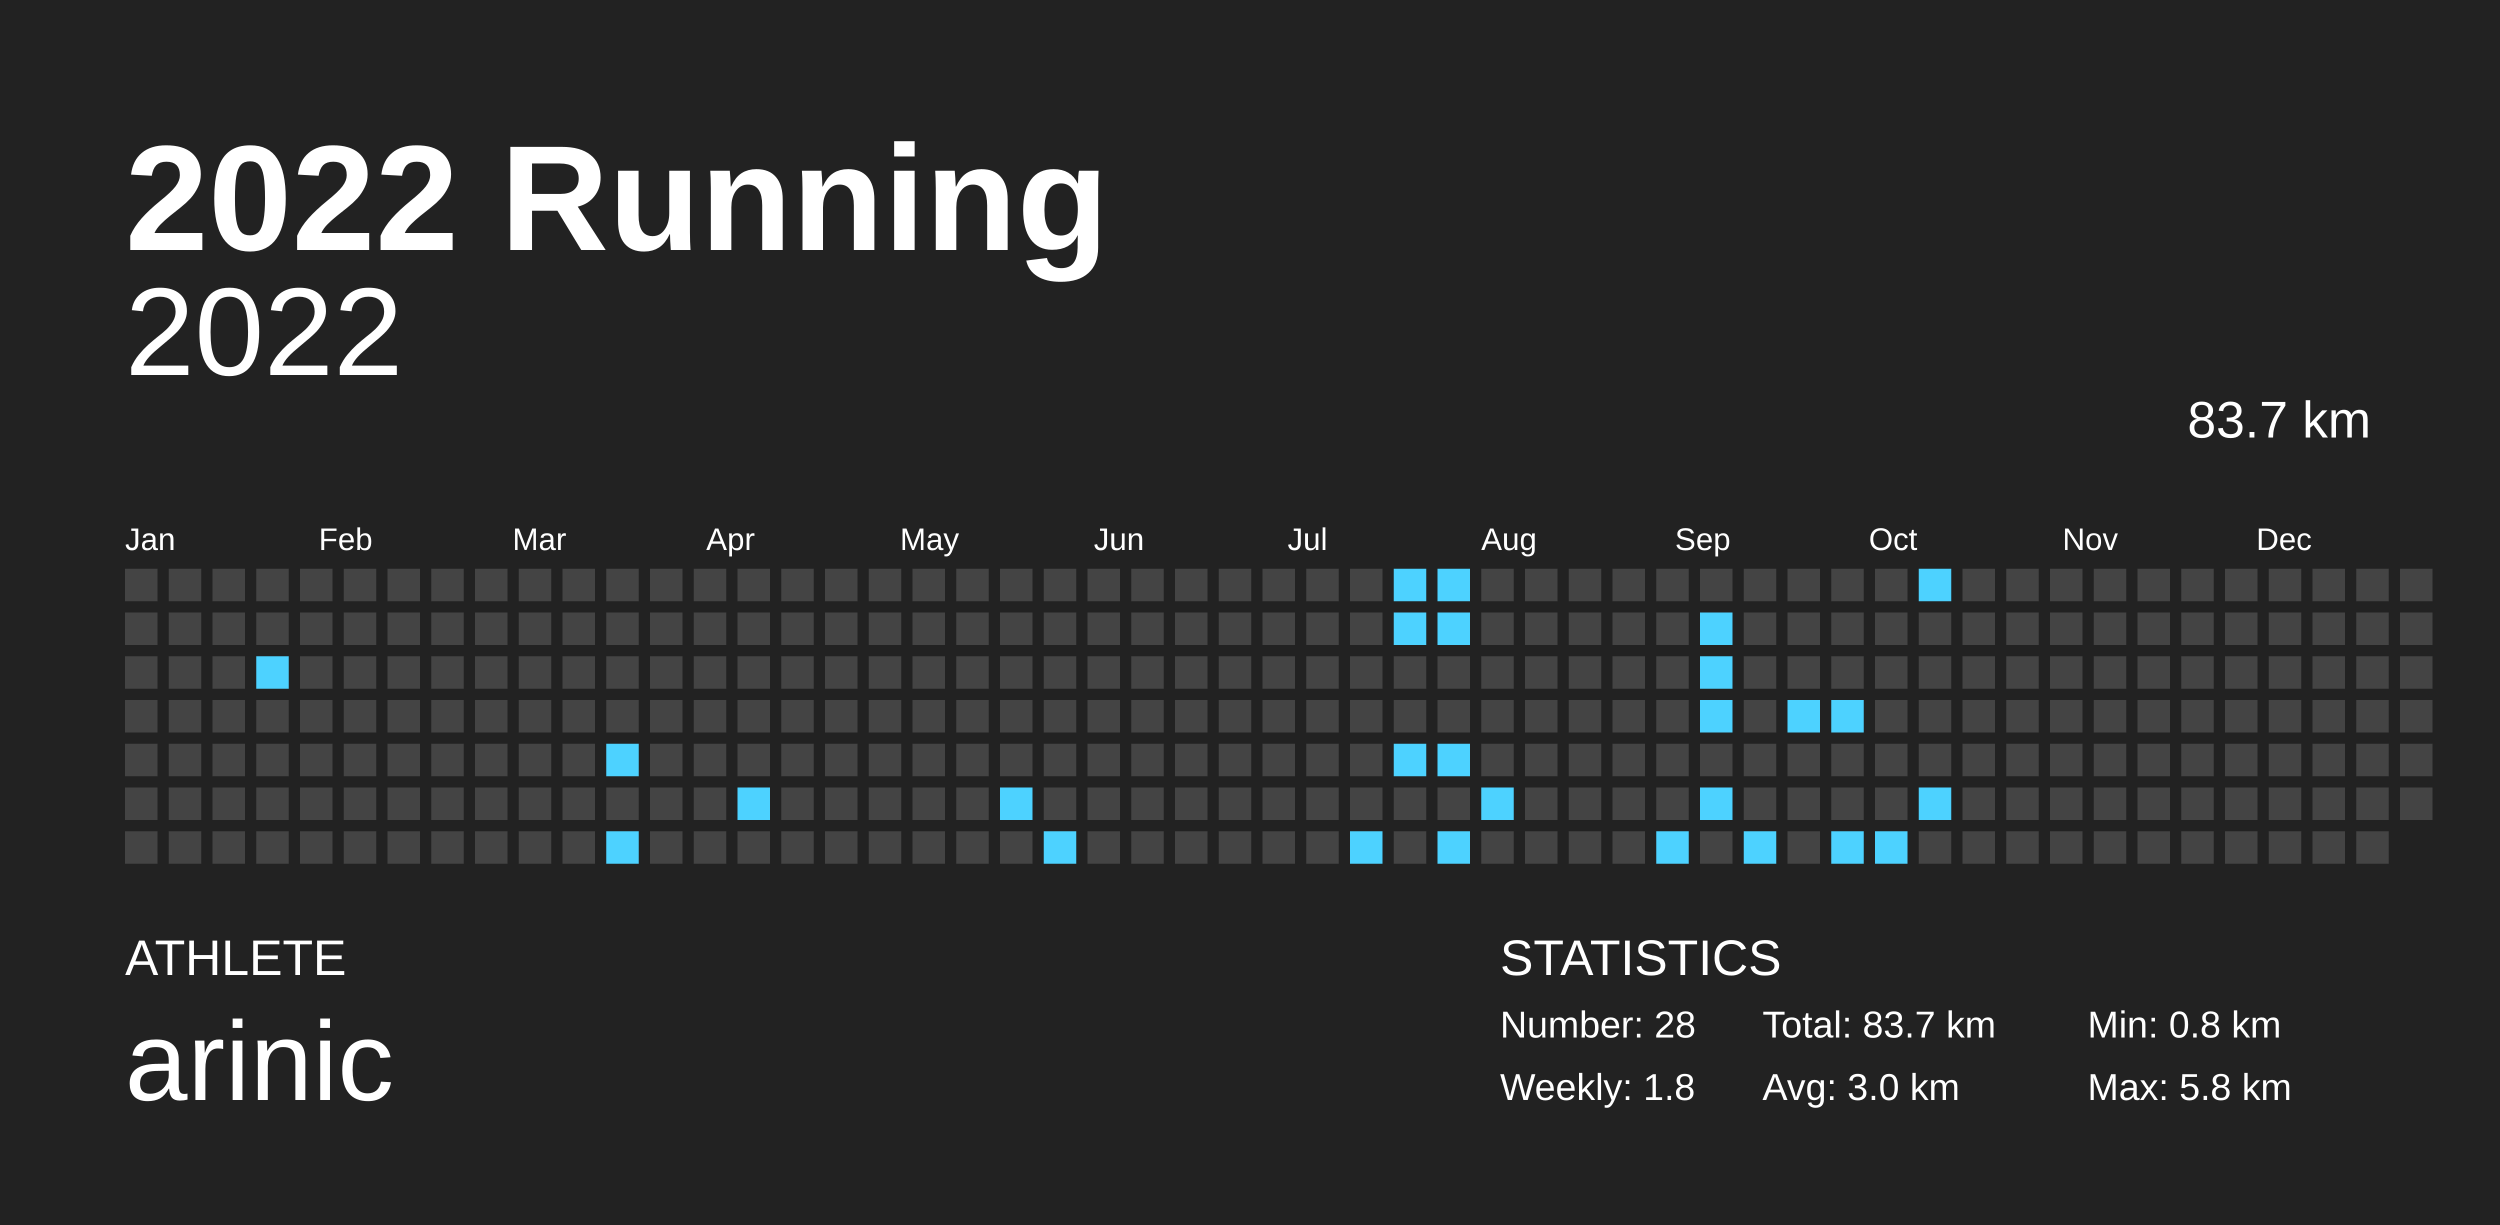
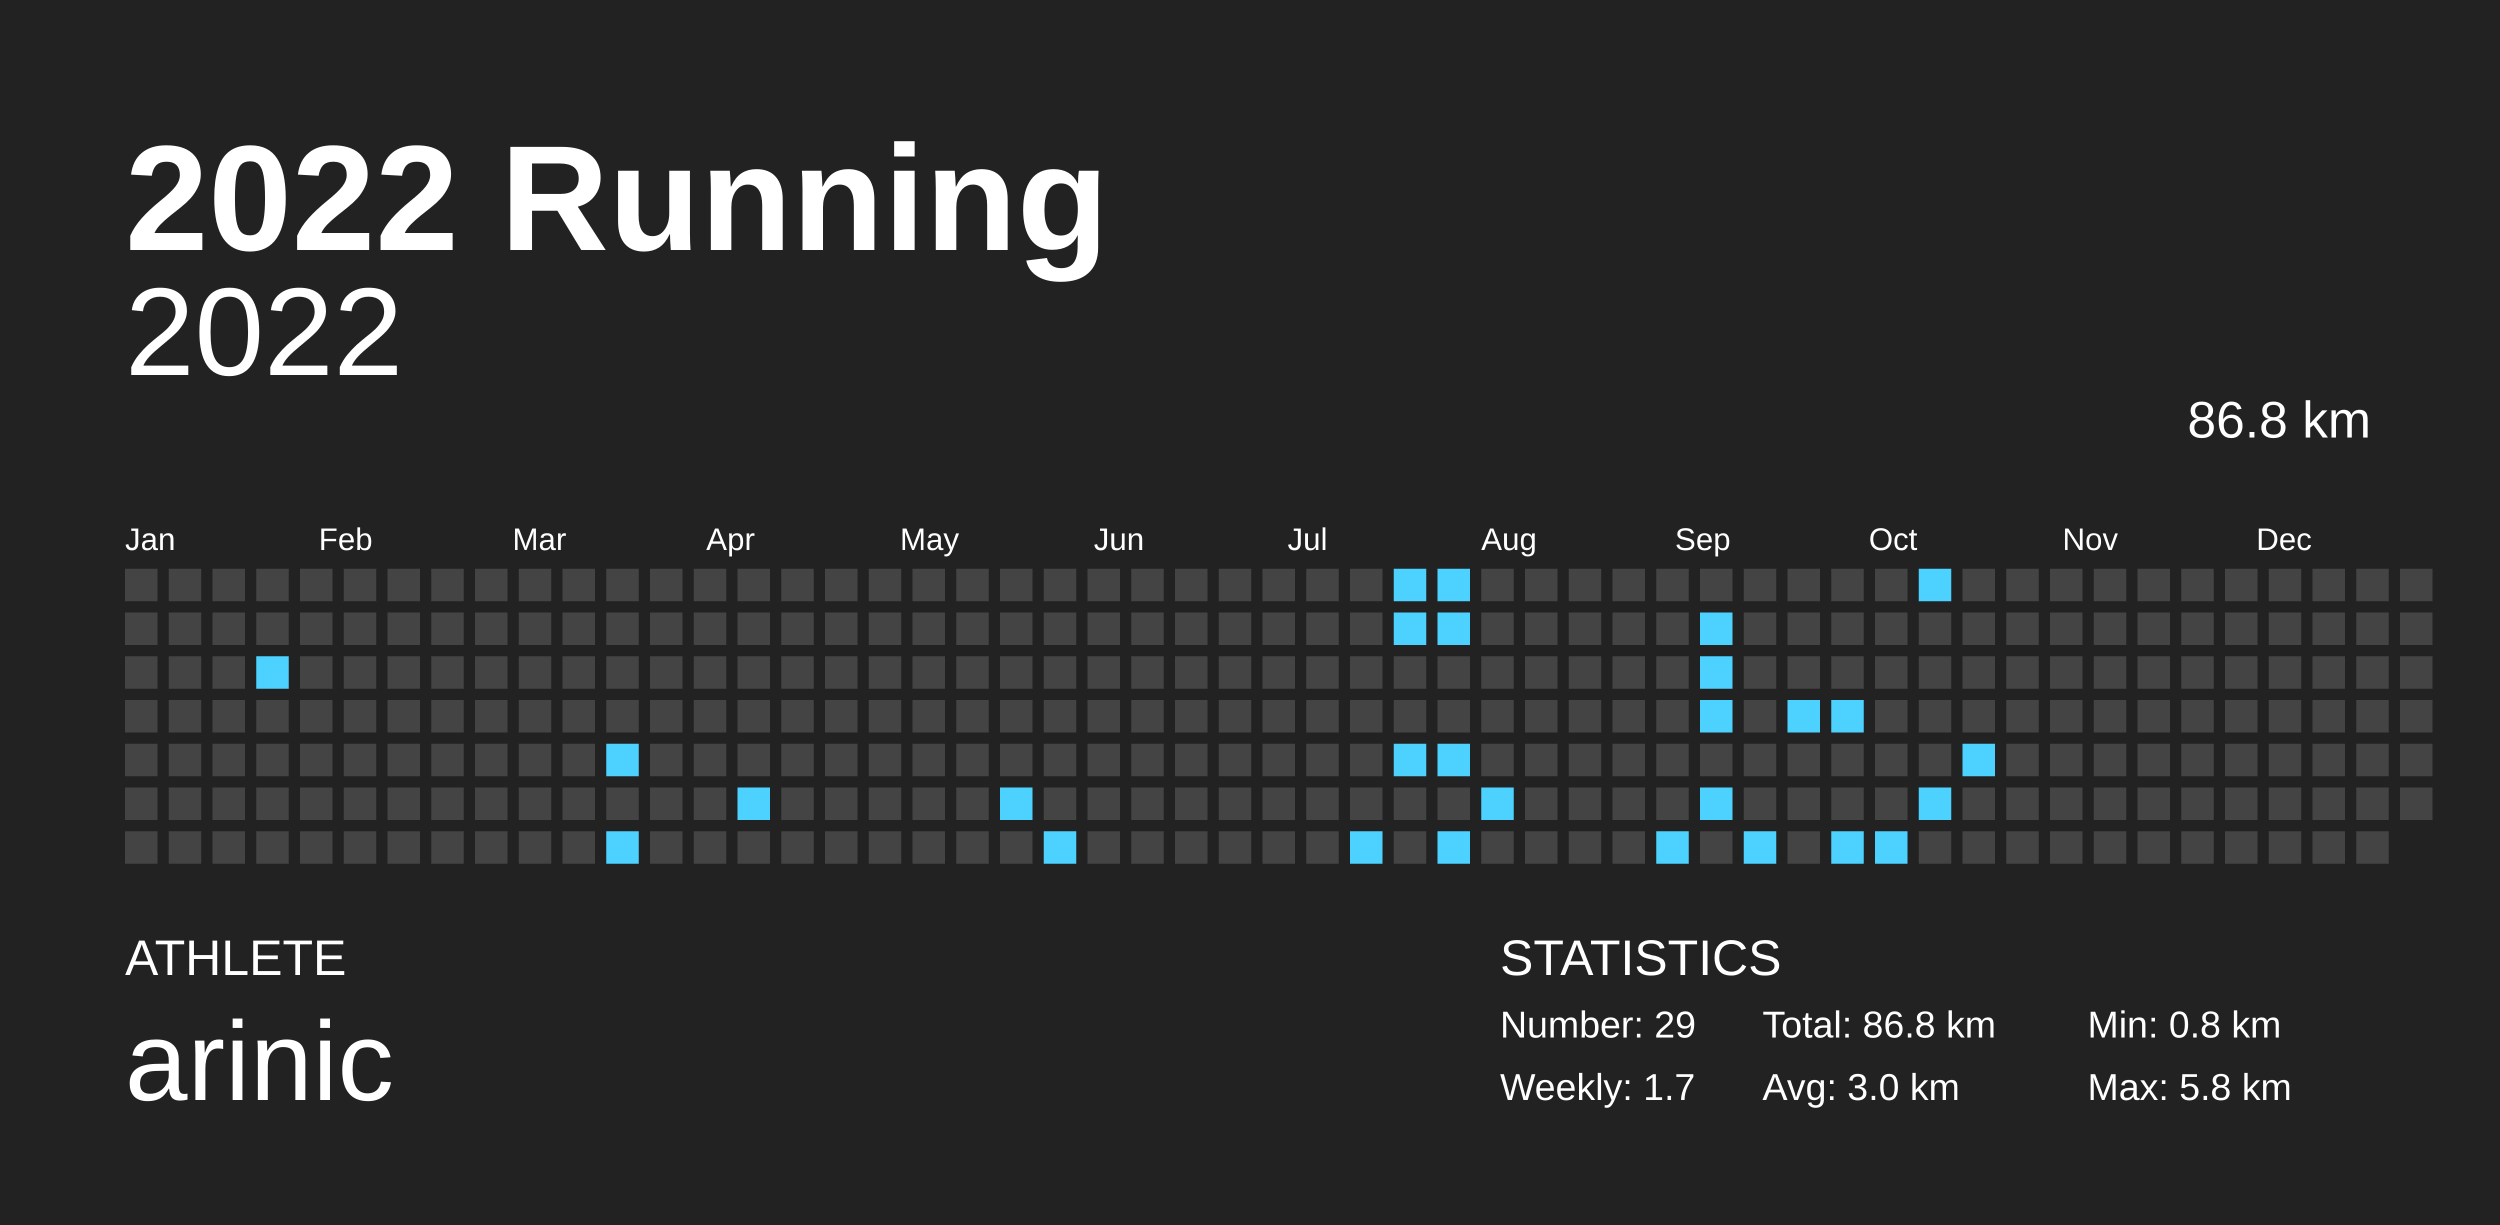
<svg xmlns="http://www.w3.org/2000/svg" baseProfile="full" height="98mm" version="1.1" viewBox="0,0,200,98" width="200mm">
  <defs />
  <rect fill="#222222" height="98" width="200" x="0" y="0" />
  <text fill="#FFFFFF" style="font-size:12px; font-family:Arial; font-weight:bold;" x="10" y="20">2022 Running</text>
  <text fill="#FFFFFF" style="font-size:4px; font-family:Arial" x="10" y="78">ATHLETE</text>
  <text fill="#FFFFFF" style="font-size:9px; font-family:Arial" x="10" y="88">arinic</text>
  <text fill="#FFFFFF" style="font-size:4px; font-family:Arial" x="120" y="78">STATISTICS</text>
-   <text fill="#FFFFFF" style="font-size:3px; font-family:Arial" x="120" y="83">Number: 28</text>
-   <text fill="#FFFFFF" style="font-size:3px; font-family:Arial" x="120" y="88">Weekly: 1.8</text>
-   <text fill="#FFFFFF" style="font-size:3px; font-family:Arial" x="141" y="83">Total: 83.7 km</text>
+   <text fill="#FFFFFF" style="font-size:3px; font-family:Arial" x="120" y="83">Number: 29</text>
+   <text fill="#FFFFFF" style="font-size:3px; font-family:Arial" x="120" y="88">Weekly: 1.7</text>
+   <text fill="#FFFFFF" style="font-size:3px; font-family:Arial" x="141" y="83">Total: 86.8 km</text>
  <text fill="#FFFFFF" style="font-size:3px; font-family:Arial" x="141" y="88">Avg: 3.0 km</text>
  <text fill="#FFFFFF" style="font-size:3px; font-family:Arial" x="167" y="83">Min: 0.8 km</text>
  <text fill="#FFFFFF" style="font-size:3px; font-family:Arial" x="167" y="88">Max: 5.8 km</text>
  <text alignment-baseline="hanging" fill="#FFFFFF" style="font-size:10.0px; font-family:Arial;" x="10" y="30">2022</text>
-   <text alignment-baseline="hanging" fill="#FFFFFF" style="font-size:4.125px; font-family:Arial;" x="175" y="35">83.7 km</text>
+   <text alignment-baseline="hanging" fill="#FFFFFF" style="font-size:4.125px; font-family:Arial;" x="175" y="35">86.8 km</text>
  <text fill="#FFFFFF" style="font-size:2.5px; font-family:Arial" x="10.0" y="44">Jan</text>
  <text fill="#FFFFFF" style="font-size:2.5px; font-family:Arial" x="25.5" y="44">Feb</text>
  <text fill="#FFFFFF" style="font-size:2.5px; font-family:Arial" x="41.0" y="44">Mar</text>
  <text fill="#FFFFFF" style="font-size:2.5px; font-family:Arial" x="56.5" y="44">Apr</text>
  <text fill="#FFFFFF" style="font-size:2.5px; font-family:Arial" x="72.0" y="44">May</text>
  <text fill="#FFFFFF" style="font-size:2.5px; font-family:Arial" x="87.5" y="44">Jun</text>
  <text fill="#FFFFFF" style="font-size:2.5px; font-family:Arial" x="103.0" y="44">Jul</text>
  <text fill="#FFFFFF" style="font-size:2.5px; font-family:Arial" x="118.5" y="44">Aug</text>
  <text fill="#FFFFFF" style="font-size:2.5px; font-family:Arial" x="134.0" y="44">Sep</text>
  <text fill="#FFFFFF" style="font-size:2.5px; font-family:Arial" x="149.5" y="44">Oct</text>
  <text fill="#FFFFFF" style="font-size:2.5px; font-family:Arial" x="165.0" y="44">Nov</text>
  <text fill="#FFFFFF" style="font-size:2.5px; font-family:Arial" x="180.5" y="44">Dec</text>
  <rect fill="#444444" height="2.6" width="2.6" x="10.0" y="45.5" />
  <rect fill="#444444" height="2.6" width="2.6" x="10.0" y="49.0" />
  <rect fill="#444444" height="2.6" width="2.6" x="10.0" y="52.5" />
  <rect fill="#444444" height="2.6" width="2.6" x="10.0" y="56.0" />
  <rect fill="#444444" height="2.6" width="2.6" x="10.0" y="59.5" />
  <rect fill="#444444" height="2.6" width="2.6" x="10.0" y="63.0" />
  <rect fill="#444444" height="2.6" width="2.6" x="10.0" y="66.5" />
  <rect fill="#444444" height="2.6" width="2.6" x="13.5" y="45.5" />
  <rect fill="#444444" height="2.6" width="2.6" x="13.5" y="49.0" />
  <rect fill="#444444" height="2.6" width="2.6" x="13.5" y="52.5" />
  <rect fill="#444444" height="2.6" width="2.6" x="13.5" y="56.0" />
  <rect fill="#444444" height="2.6" width="2.6" x="13.5" y="59.5" />
  <rect fill="#444444" height="2.6" width="2.6" x="13.5" y="63.0" />
  <rect fill="#444444" height="2.6" width="2.6" x="13.5" y="66.5" />
  <rect fill="#444444" height="2.6" width="2.6" x="17.0" y="45.5" />
  <rect fill="#444444" height="2.6" width="2.6" x="17.0" y="49.0" />
  <rect fill="#444444" height="2.6" width="2.6" x="17.0" y="52.5" />
  <rect fill="#444444" height="2.6" width="2.6" x="17.0" y="56.0" />
  <rect fill="#444444" height="2.6" width="2.6" x="17.0" y="59.5" />
  <rect fill="#444444" height="2.6" width="2.6" x="17.0" y="63.0" />
  <rect fill="#444444" height="2.6" width="2.6" x="17.0" y="66.5" />
  <rect fill="#444444" height="2.6" width="2.6" x="20.5" y="45.5" />
  <rect fill="#444444" height="2.6" width="2.6" x="20.5" y="49.0" />
  <rect fill="#4dd2ff" height="2.6" width="2.6" x="20.5" y="52.5" />
  <rect fill="#444444" height="2.6" width="2.6" x="20.5" y="56.0" />
  <rect fill="#444444" height="2.6" width="2.6" x="20.5" y="59.5" />
  <rect fill="#444444" height="2.6" width="2.6" x="20.5" y="63.0" />
  <rect fill="#444444" height="2.6" width="2.6" x="20.5" y="66.5" />
  <rect fill="#444444" height="2.6" width="2.6" x="24.0" y="45.5" />
  <rect fill="#444444" height="2.6" width="2.6" x="24.0" y="49.0" />
  <rect fill="#444444" height="2.6" width="2.6" x="24.0" y="52.5" />
  <rect fill="#444444" height="2.6" width="2.6" x="24.0" y="56.0" />
  <rect fill="#444444" height="2.6" width="2.6" x="24.0" y="59.5" />
  <rect fill="#444444" height="2.6" width="2.6" x="24.0" y="63.0" />
  <rect fill="#444444" height="2.6" width="2.6" x="24.0" y="66.5" />
  <rect fill="#444444" height="2.6" width="2.6" x="27.5" y="45.5" />
  <rect fill="#444444" height="2.6" width="2.6" x="27.5" y="49.0" />
  <rect fill="#444444" height="2.6" width="2.6" x="27.5" y="52.5" />
  <rect fill="#444444" height="2.6" width="2.6" x="27.5" y="56.0" />
  <rect fill="#444444" height="2.6" width="2.6" x="27.5" y="59.5" />
  <rect fill="#444444" height="2.6" width="2.6" x="27.5" y="63.0" />
  <rect fill="#444444" height="2.6" width="2.6" x="27.5" y="66.5" />
  <rect fill="#444444" height="2.6" width="2.6" x="31.0" y="45.5" />
  <rect fill="#444444" height="2.6" width="2.6" x="31.0" y="49.0" />
  <rect fill="#444444" height="2.6" width="2.6" x="31.0" y="52.5" />
  <rect fill="#444444" height="2.6" width="2.6" x="31.0" y="56.0" />
  <rect fill="#444444" height="2.6" width="2.6" x="31.0" y="59.5" />
  <rect fill="#444444" height="2.6" width="2.6" x="31.0" y="63.0" />
  <rect fill="#444444" height="2.6" width="2.6" x="31.0" y="66.5" />
  <rect fill="#444444" height="2.6" width="2.6" x="34.5" y="45.5" />
  <rect fill="#444444" height="2.6" width="2.6" x="34.5" y="49.0" />
  <rect fill="#444444" height="2.6" width="2.6" x="34.5" y="52.5" />
  <rect fill="#444444" height="2.6" width="2.6" x="34.5" y="56.0" />
  <rect fill="#444444" height="2.6" width="2.6" x="34.5" y="59.5" />
  <rect fill="#444444" height="2.6" width="2.6" x="34.5" y="63.0" />
  <rect fill="#444444" height="2.6" width="2.6" x="34.5" y="66.5" />
  <rect fill="#444444" height="2.6" width="2.6" x="38.0" y="45.5" />
  <rect fill="#444444" height="2.6" width="2.6" x="38.0" y="49.0" />
  <rect fill="#444444" height="2.6" width="2.6" x="38.0" y="52.5" />
  <rect fill="#444444" height="2.6" width="2.6" x="38.0" y="56.0" />
  <rect fill="#444444" height="2.6" width="2.6" x="38.0" y="59.5" />
  <rect fill="#444444" height="2.6" width="2.6" x="38.0" y="63.0" />
  <rect fill="#444444" height="2.6" width="2.6" x="38.0" y="66.5" />
  <rect fill="#444444" height="2.6" width="2.6" x="41.5" y="45.5" />
  <rect fill="#444444" height="2.6" width="2.6" x="41.5" y="49.0" />
  <rect fill="#444444" height="2.6" width="2.6" x="41.5" y="52.5" />
  <rect fill="#444444" height="2.6" width="2.6" x="41.5" y="56.0" />
  <rect fill="#444444" height="2.6" width="2.6" x="41.5" y="59.5" />
  <rect fill="#444444" height="2.6" width="2.6" x="41.5" y="63.0" />
  <rect fill="#444444" height="2.6" width="2.6" x="41.5" y="66.5" />
  <rect fill="#444444" height="2.6" width="2.6" x="45.0" y="45.5" />
  <rect fill="#444444" height="2.6" width="2.6" x="45.0" y="49.0" />
  <rect fill="#444444" height="2.6" width="2.6" x="45.0" y="52.5" />
  <rect fill="#444444" height="2.6" width="2.6" x="45.0" y="56.0" />
  <rect fill="#444444" height="2.6" width="2.6" x="45.0" y="59.5" />
  <rect fill="#444444" height="2.6" width="2.6" x="45.0" y="63.0" />
  <rect fill="#444444" height="2.6" width="2.6" x="45.0" y="66.5" />
  <rect fill="#444444" height="2.6" width="2.6" x="48.5" y="45.5" />
  <rect fill="#444444" height="2.6" width="2.6" x="48.5" y="49.0" />
  <rect fill="#444444" height="2.6" width="2.6" x="48.5" y="52.5" />
  <rect fill="#444444" height="2.6" width="2.6" x="48.5" y="56.0" />
  <rect fill="#4dd2ff" height="2.6" width="2.6" x="48.5" y="59.5" />
  <rect fill="#444444" height="2.6" width="2.6" x="48.5" y="63.0" />
  <rect fill="#4dd2ff" height="2.6" width="2.6" x="48.5" y="66.5" />
  <rect fill="#444444" height="2.6" width="2.6" x="52.0" y="45.5" />
  <rect fill="#444444" height="2.6" width="2.6" x="52.0" y="49.0" />
  <rect fill="#444444" height="2.6" width="2.6" x="52.0" y="52.5" />
  <rect fill="#444444" height="2.6" width="2.6" x="52.0" y="56.0" />
  <rect fill="#444444" height="2.6" width="2.6" x="52.0" y="59.5" />
  <rect fill="#444444" height="2.6" width="2.6" x="52.0" y="63.0" />
  <rect fill="#444444" height="2.6" width="2.6" x="52.0" y="66.5" />
  <rect fill="#444444" height="2.6" width="2.6" x="55.5" y="45.5" />
  <rect fill="#444444" height="2.6" width="2.6" x="55.5" y="49.0" />
  <rect fill="#444444" height="2.6" width="2.6" x="55.5" y="52.5" />
  <rect fill="#444444" height="2.6" width="2.6" x="55.5" y="56.0" />
  <rect fill="#444444" height="2.6" width="2.6" x="55.5" y="59.5" />
  <rect fill="#444444" height="2.6" width="2.6" x="55.5" y="63.0" />
  <rect fill="#444444" height="2.6" width="2.6" x="55.5" y="66.5" />
  <rect fill="#444444" height="2.6" width="2.6" x="59.0" y="45.5" />
  <rect fill="#444444" height="2.6" width="2.6" x="59.0" y="49.0" />
  <rect fill="#444444" height="2.6" width="2.6" x="59.0" y="52.5" />
  <rect fill="#444444" height="2.6" width="2.6" x="59.0" y="56.0" />
  <rect fill="#444444" height="2.6" width="2.6" x="59.0" y="59.5" />
  <rect fill="#4dd2ff" height="2.6" width="2.6" x="59.0" y="63.0" />
  <rect fill="#444444" height="2.6" width="2.6" x="59.0" y="66.5" />
  <rect fill="#444444" height="2.6" width="2.6" x="62.5" y="45.5" />
  <rect fill="#444444" height="2.6" width="2.6" x="62.5" y="49.0" />
  <rect fill="#444444" height="2.6" width="2.6" x="62.5" y="52.5" />
  <rect fill="#444444" height="2.6" width="2.6" x="62.5" y="56.0" />
  <rect fill="#444444" height="2.6" width="2.6" x="62.5" y="59.5" />
  <rect fill="#444444" height="2.6" width="2.6" x="62.5" y="63.0" />
  <rect fill="#444444" height="2.6" width="2.6" x="62.5" y="66.5" />
  <rect fill="#444444" height="2.6" width="2.6" x="66.0" y="45.5" />
  <rect fill="#444444" height="2.6" width="2.6" x="66.0" y="49.0" />
  <rect fill="#444444" height="2.6" width="2.6" x="66.0" y="52.5" />
  <rect fill="#444444" height="2.6" width="2.6" x="66.0" y="56.0" />
  <rect fill="#444444" height="2.6" width="2.6" x="66.0" y="59.5" />
  <rect fill="#444444" height="2.6" width="2.6" x="66.0" y="63.0" />
  <rect fill="#444444" height="2.6" width="2.6" x="66.0" y="66.5" />
  <rect fill="#444444" height="2.6" width="2.6" x="69.5" y="45.5" />
  <rect fill="#444444" height="2.6" width="2.6" x="69.5" y="49.0" />
  <rect fill="#444444" height="2.6" width="2.6" x="69.5" y="52.5" />
  <rect fill="#444444" height="2.6" width="2.6" x="69.5" y="56.0" />
  <rect fill="#444444" height="2.6" width="2.6" x="69.5" y="59.5" />
  <rect fill="#444444" height="2.6" width="2.6" x="69.5" y="63.0" />
  <rect fill="#444444" height="2.6" width="2.6" x="69.5" y="66.5" />
  <rect fill="#444444" height="2.6" width="2.6" x="73.0" y="45.5" />
  <rect fill="#444444" height="2.6" width="2.6" x="73.0" y="49.0" />
  <rect fill="#444444" height="2.6" width="2.6" x="73.0" y="52.5" />
  <rect fill="#444444" height="2.6" width="2.6" x="73.0" y="56.0" />
  <rect fill="#444444" height="2.6" width="2.6" x="73.0" y="59.5" />
  <rect fill="#444444" height="2.6" width="2.6" x="73.0" y="63.0" />
  <rect fill="#444444" height="2.6" width="2.6" x="73.0" y="66.5" />
  <rect fill="#444444" height="2.6" width="2.6" x="76.5" y="45.5" />
  <rect fill="#444444" height="2.6" width="2.6" x="76.5" y="49.0" />
  <rect fill="#444444" height="2.6" width="2.6" x="76.5" y="52.5" />
  <rect fill="#444444" height="2.6" width="2.6" x="76.5" y="56.0" />
  <rect fill="#444444" height="2.6" width="2.6" x="76.5" y="59.5" />
  <rect fill="#444444" height="2.6" width="2.6" x="76.5" y="63.0" />
  <rect fill="#444444" height="2.6" width="2.6" x="76.5" y="66.5" />
  <rect fill="#444444" height="2.6" width="2.6" x="80.0" y="45.5" />
  <rect fill="#444444" height="2.6" width="2.6" x="80.0" y="49.0" />
  <rect fill="#444444" height="2.6" width="2.6" x="80.0" y="52.5" />
  <rect fill="#444444" height="2.6" width="2.6" x="80.0" y="56.0" />
  <rect fill="#444444" height="2.6" width="2.6" x="80.0" y="59.5" />
  <rect fill="#4dd2ff" height="2.6" width="2.6" x="80.0" y="63.0" />
  <rect fill="#444444" height="2.6" width="2.6" x="80.0" y="66.5" />
  <rect fill="#444444" height="2.6" width="2.6" x="83.5" y="45.5" />
  <rect fill="#444444" height="2.6" width="2.6" x="83.5" y="49.0" />
  <rect fill="#444444" height="2.6" width="2.6" x="83.5" y="52.5" />
  <rect fill="#444444" height="2.6" width="2.6" x="83.5" y="56.0" />
  <rect fill="#444444" height="2.6" width="2.6" x="83.5" y="59.5" />
  <rect fill="#444444" height="2.6" width="2.6" x="83.5" y="63.0" />
  <rect fill="#4dd2ff" height="2.6" width="2.6" x="83.5" y="66.5" />
  <rect fill="#444444" height="2.6" width="2.6" x="87.0" y="45.5" />
  <rect fill="#444444" height="2.6" width="2.6" x="87.0" y="49.0" />
  <rect fill="#444444" height="2.6" width="2.6" x="87.0" y="52.5" />
  <rect fill="#444444" height="2.6" width="2.6" x="87.0" y="56.0" />
  <rect fill="#444444" height="2.6" width="2.6" x="87.0" y="59.5" />
  <rect fill="#444444" height="2.6" width="2.6" x="87.0" y="63.0" />
  <rect fill="#444444" height="2.6" width="2.6" x="87.0" y="66.5" />
  <rect fill="#444444" height="2.6" width="2.6" x="90.5" y="45.5" />
  <rect fill="#444444" height="2.6" width="2.6" x="90.5" y="49.0" />
  <rect fill="#444444" height="2.6" width="2.6" x="90.5" y="52.5" />
  <rect fill="#444444" height="2.6" width="2.6" x="90.5" y="56.0" />
  <rect fill="#444444" height="2.6" width="2.6" x="90.5" y="59.5" />
  <rect fill="#444444" height="2.6" width="2.6" x="90.5" y="63.0" />
  <rect fill="#444444" height="2.6" width="2.6" x="90.5" y="66.5" />
  <rect fill="#444444" height="2.6" width="2.6" x="94.0" y="45.5" />
  <rect fill="#444444" height="2.6" width="2.6" x="94.0" y="49.0" />
  <rect fill="#444444" height="2.6" width="2.6" x="94.0" y="52.5" />
  <rect fill="#444444" height="2.6" width="2.6" x="94.0" y="56.0" />
  <rect fill="#444444" height="2.6" width="2.6" x="94.0" y="59.5" />
  <rect fill="#444444" height="2.6" width="2.6" x="94.0" y="63.0" />
  <rect fill="#444444" height="2.6" width="2.6" x="94.0" y="66.5" />
  <rect fill="#444444" height="2.6" width="2.6" x="97.5" y="45.5" />
  <rect fill="#444444" height="2.6" width="2.6" x="97.5" y="49.0" />
  <rect fill="#444444" height="2.6" width="2.6" x="97.5" y="52.5" />
  <rect fill="#444444" height="2.6" width="2.6" x="97.5" y="56.0" />
  <rect fill="#444444" height="2.6" width="2.6" x="97.5" y="59.5" />
  <rect fill="#444444" height="2.6" width="2.6" x="97.5" y="63.0" />
  <rect fill="#444444" height="2.6" width="2.6" x="97.5" y="66.5" />
  <rect fill="#444444" height="2.6" width="2.6" x="101.0" y="45.5" />
  <rect fill="#444444" height="2.6" width="2.6" x="101.0" y="49.0" />
  <rect fill="#444444" height="2.6" width="2.6" x="101.0" y="52.5" />
  <rect fill="#444444" height="2.6" width="2.6" x="101.0" y="56.0" />
  <rect fill="#444444" height="2.6" width="2.6" x="101.0" y="59.5" />
  <rect fill="#444444" height="2.6" width="2.6" x="101.0" y="63.0" />
  <rect fill="#444444" height="2.6" width="2.6" x="101.0" y="66.5" />
  <rect fill="#444444" height="2.6" width="2.6" x="104.5" y="45.5" />
  <rect fill="#444444" height="2.6" width="2.6" x="104.5" y="49.0" />
  <rect fill="#444444" height="2.6" width="2.6" x="104.5" y="52.5" />
  <rect fill="#444444" height="2.6" width="2.6" x="104.5" y="56.0" />
  <rect fill="#444444" height="2.6" width="2.6" x="104.5" y="59.5" />
  <rect fill="#444444" height="2.6" width="2.6" x="104.5" y="63.0" />
  <rect fill="#444444" height="2.6" width="2.6" x="104.5" y="66.5" />
  <rect fill="#444444" height="2.6" width="2.6" x="108.0" y="45.5" />
  <rect fill="#444444" height="2.6" width="2.6" x="108.0" y="49.0" />
  <rect fill="#444444" height="2.6" width="2.6" x="108.0" y="52.5" />
  <rect fill="#444444" height="2.6" width="2.6" x="108.0" y="56.0" />
  <rect fill="#444444" height="2.6" width="2.6" x="108.0" y="59.5" />
  <rect fill="#444444" height="2.6" width="2.6" x="108.0" y="63.0" />
  <rect fill="#4dd2ff" height="2.6" width="2.6" x="108.0" y="66.5" />
  <rect fill="#4dd2ff" height="2.6" width="2.6" x="111.5" y="45.5" />
  <rect fill="#4dd2ff" height="2.6" width="2.6" x="111.5" y="49.0" />
  <rect fill="#444444" height="2.6" width="2.6" x="111.5" y="52.5" />
  <rect fill="#444444" height="2.6" width="2.6" x="111.5" y="56.0" />
  <rect fill="#4dd2ff" height="2.6" width="2.6" x="111.5" y="59.5" />
  <rect fill="#444444" height="2.6" width="2.6" x="111.5" y="63.0" />
  <rect fill="#444444" height="2.6" width="2.6" x="111.5" y="66.5" />
  <rect fill="#4dd2ff" height="2.6" width="2.6" x="115.0" y="45.5" />
  <rect fill="#4dd2ff" height="2.6" width="2.6" x="115.0" y="49.0" />
  <rect fill="#444444" height="2.6" width="2.6" x="115.0" y="52.5" />
  <rect fill="#444444" height="2.6" width="2.6" x="115.0" y="56.0" />
  <rect fill="#4dd2ff" height="2.6" width="2.6" x="115.0" y="59.5" />
  <rect fill="#444444" height="2.6" width="2.6" x="115.0" y="63.0" />
  <rect fill="#4dd2ff" height="2.6" width="2.6" x="115.0" y="66.5" />
  <rect fill="#444444" height="2.6" width="2.6" x="118.5" y="45.5" />
  <rect fill="#444444" height="2.6" width="2.6" x="118.5" y="49.0" />
  <rect fill="#444444" height="2.6" width="2.6" x="118.5" y="52.5" />
  <rect fill="#444444" height="2.6" width="2.6" x="118.5" y="56.0" />
  <rect fill="#444444" height="2.6" width="2.6" x="118.5" y="59.5" />
  <rect fill="#4dd2ff" height="2.6" width="2.6" x="118.5" y="63.0" />
  <rect fill="#444444" height="2.6" width="2.6" x="118.5" y="66.5" />
  <rect fill="#444444" height="2.6" width="2.6" x="122.0" y="45.5" />
  <rect fill="#444444" height="2.6" width="2.6" x="122.0" y="49.0" />
  <rect fill="#444444" height="2.6" width="2.6" x="122.0" y="52.5" />
  <rect fill="#444444" height="2.6" width="2.6" x="122.0" y="56.0" />
  <rect fill="#444444" height="2.6" width="2.6" x="122.0" y="59.5" />
  <rect fill="#444444" height="2.6" width="2.6" x="122.0" y="63.0" />
  <rect fill="#444444" height="2.6" width="2.6" x="122.0" y="66.5" />
  <rect fill="#444444" height="2.6" width="2.6" x="125.5" y="45.5" />
  <rect fill="#444444" height="2.6" width="2.6" x="125.5" y="49.0" />
  <rect fill="#444444" height="2.6" width="2.6" x="125.5" y="52.5" />
  <rect fill="#444444" height="2.6" width="2.6" x="125.5" y="56.0" />
  <rect fill="#444444" height="2.6" width="2.6" x="125.5" y="59.5" />
  <rect fill="#444444" height="2.6" width="2.6" x="125.5" y="63.0" />
  <rect fill="#444444" height="2.6" width="2.6" x="125.5" y="66.5" />
  <rect fill="#444444" height="2.6" width="2.6" x="129.0" y="45.5" />
  <rect fill="#444444" height="2.6" width="2.6" x="129.0" y="49.0" />
  <rect fill="#444444" height="2.6" width="2.6" x="129.0" y="52.5" />
  <rect fill="#444444" height="2.6" width="2.6" x="129.0" y="56.0" />
  <rect fill="#444444" height="2.6" width="2.6" x="129.0" y="59.5" />
  <rect fill="#444444" height="2.6" width="2.6" x="129.0" y="63.0" />
  <rect fill="#444444" height="2.6" width="2.6" x="129.0" y="66.5" />
  <rect fill="#444444" height="2.6" width="2.6" x="132.5" y="45.5" />
  <rect fill="#444444" height="2.6" width="2.6" x="132.5" y="49.0" />
  <rect fill="#444444" height="2.6" width="2.6" x="132.5" y="52.5" />
  <rect fill="#444444" height="2.6" width="2.6" x="132.5" y="56.0" />
  <rect fill="#444444" height="2.6" width="2.6" x="132.5" y="59.5" />
  <rect fill="#444444" height="2.6" width="2.6" x="132.5" y="63.0" />
  <rect fill="#4dd2ff" height="2.6" width="2.6" x="132.5" y="66.5" />
  <rect fill="#444444" height="2.6" width="2.6" x="136.0" y="45.5" />
  <rect fill="#4dd2ff" height="2.6" width="2.6" x="136.0" y="49.0" />
  <rect fill="#4dd2ff" height="2.6" width="2.6" x="136.0" y="52.5" />
  <rect fill="#4dd2ff" height="2.6" width="2.6" x="136.0" y="56.0" />
  <rect fill="#444444" height="2.6" width="2.6" x="136.0" y="59.5" />
  <rect fill="#4dd2ff" height="2.6" width="2.6" x="136.0" y="63.0" />
  <rect fill="#444444" height="2.6" width="2.6" x="136.0" y="66.5" />
  <rect fill="#444444" height="2.6" width="2.6" x="139.5" y="45.5" />
  <rect fill="#444444" height="2.6" width="2.6" x="139.5" y="49.0" />
  <rect fill="#444444" height="2.6" width="2.6" x="139.5" y="52.5" />
  <rect fill="#444444" height="2.6" width="2.6" x="139.5" y="56.0" />
  <rect fill="#444444" height="2.6" width="2.6" x="139.5" y="59.5" />
  <rect fill="#444444" height="2.6" width="2.6" x="139.5" y="63.0" />
  <rect fill="#4dd2ff" height="2.6" width="2.6" x="139.5" y="66.5" />
  <rect fill="#444444" height="2.6" width="2.6" x="143.0" y="45.5" />
  <rect fill="#444444" height="2.6" width="2.6" x="143.0" y="49.0" />
  <rect fill="#444444" height="2.6" width="2.6" x="143.0" y="52.5" />
  <rect fill="#4dd2ff" height="2.6" width="2.6" x="143.0" y="56.0" />
  <rect fill="#444444" height="2.6" width="2.6" x="143.0" y="59.5" />
  <rect fill="#444444" height="2.6" width="2.6" x="143.0" y="63.0" />
  <rect fill="#444444" height="2.6" width="2.6" x="143.0" y="66.5" />
  <rect fill="#444444" height="2.6" width="2.6" x="146.5" y="45.5" />
  <rect fill="#444444" height="2.6" width="2.6" x="146.5" y="49.0" />
  <rect fill="#444444" height="2.6" width="2.6" x="146.5" y="52.5" />
  <rect fill="#4dd2ff" height="2.6" width="2.6" x="146.5" y="56.0" />
  <rect fill="#444444" height="2.6" width="2.6" x="146.5" y="59.5" />
  <rect fill="#444444" height="2.6" width="2.6" x="146.5" y="63.0" />
  <rect fill="#4dd2ff" height="2.6" width="2.6" x="146.5" y="66.5" />
  <rect fill="#444444" height="2.6" width="2.6" x="150.0" y="45.5" />
  <rect fill="#444444" height="2.6" width="2.6" x="150.0" y="49.0" />
  <rect fill="#444444" height="2.6" width="2.6" x="150.0" y="52.5" />
  <rect fill="#444444" height="2.6" width="2.6" x="150.0" y="56.0" />
  <rect fill="#444444" height="2.6" width="2.6" x="150.0" y="59.5" />
  <rect fill="#444444" height="2.6" width="2.6" x="150.0" y="63.0" />
  <rect fill="#4dd2ff" height="2.6" width="2.6" x="150.0" y="66.5" />
  <rect fill="#4dd2ff" height="2.6" width="2.6" x="153.5" y="45.5" />
  <rect fill="#444444" height="2.6" width="2.6" x="153.5" y="49.0" />
  <rect fill="#444444" height="2.6" width="2.6" x="153.5" y="52.5" />
  <rect fill="#444444" height="2.6" width="2.6" x="153.5" y="56.0" />
  <rect fill="#444444" height="2.6" width="2.6" x="153.5" y="59.5" />
  <rect fill="#4dd2ff" height="2.6" width="2.6" x="153.5" y="63.0" />
  <rect fill="#444444" height="2.6" width="2.6" x="153.5" y="66.5" />
  <rect fill="#444444" height="2.6" width="2.6" x="157.0" y="45.5" />
  <rect fill="#444444" height="2.6" width="2.6" x="157.0" y="49.0" />
  <rect fill="#444444" height="2.6" width="2.6" x="157.0" y="52.5" />
  <rect fill="#444444" height="2.6" width="2.6" x="157.0" y="56.0" />
-   <rect fill="#444444" height="2.6" width="2.6" x="157.0" y="59.5" />
+   <rect fill="#4dd2ff" height="2.6" width="2.6" x="157.0" y="59.5" />
  <rect fill="#444444" height="2.6" width="2.6" x="157.0" y="63.0" />
  <rect fill="#444444" height="2.6" width="2.6" x="157.0" y="66.5" />
  <rect fill="#444444" height="2.6" width="2.6" x="160.5" y="45.5" />
  <rect fill="#444444" height="2.6" width="2.6" x="160.5" y="49.0" />
  <rect fill="#444444" height="2.6" width="2.6" x="160.5" y="52.5" />
  <rect fill="#444444" height="2.6" width="2.6" x="160.5" y="56.0" />
  <rect fill="#444444" height="2.6" width="2.6" x="160.5" y="59.5" />
  <rect fill="#444444" height="2.6" width="2.6" x="160.5" y="63.0" />
  <rect fill="#444444" height="2.6" width="2.6" x="160.5" y="66.5" />
  <rect fill="#444444" height="2.6" width="2.6" x="164.0" y="45.5" />
  <rect fill="#444444" height="2.6" width="2.6" x="164.0" y="49.0" />
  <rect fill="#444444" height="2.6" width="2.6" x="164.0" y="52.5" />
  <rect fill="#444444" height="2.6" width="2.6" x="164.0" y="56.0" />
  <rect fill="#444444" height="2.6" width="2.6" x="164.0" y="59.5" />
  <rect fill="#444444" height="2.6" width="2.6" x="164.0" y="63.0" />
  <rect fill="#444444" height="2.6" width="2.6" x="164.0" y="66.5" />
  <rect fill="#444444" height="2.6" width="2.6" x="167.5" y="45.5" />
  <rect fill="#444444" height="2.6" width="2.6" x="167.5" y="49.0" />
  <rect fill="#444444" height="2.6" width="2.6" x="167.5" y="52.5" />
  <rect fill="#444444" height="2.6" width="2.6" x="167.5" y="56.0" />
  <rect fill="#444444" height="2.6" width="2.6" x="167.5" y="59.5" />
  <rect fill="#444444" height="2.6" width="2.6" x="167.5" y="63.0" />
  <rect fill="#444444" height="2.6" width="2.6" x="167.5" y="66.5" />
  <rect fill="#444444" height="2.6" width="2.6" x="171.0" y="45.5" />
  <rect fill="#444444" height="2.6" width="2.6" x="171.0" y="49.0" />
  <rect fill="#444444" height="2.6" width="2.6" x="171.0" y="52.5" />
  <rect fill="#444444" height="2.6" width="2.6" x="171.0" y="56.0" />
  <rect fill="#444444" height="2.6" width="2.6" x="171.0" y="59.5" />
  <rect fill="#444444" height="2.6" width="2.6" x="171.0" y="63.0" />
  <rect fill="#444444" height="2.6" width="2.6" x="171.0" y="66.5" />
  <rect fill="#444444" height="2.6" width="2.6" x="174.5" y="45.5" />
  <rect fill="#444444" height="2.6" width="2.6" x="174.5" y="49.0" />
  <rect fill="#444444" height="2.6" width="2.6" x="174.5" y="52.5" />
  <rect fill="#444444" height="2.6" width="2.6" x="174.5" y="56.0" />
  <rect fill="#444444" height="2.6" width="2.6" x="174.5" y="59.5" />
  <rect fill="#444444" height="2.6" width="2.6" x="174.5" y="63.0" />
  <rect fill="#444444" height="2.6" width="2.6" x="174.5" y="66.5" />
  <rect fill="#444444" height="2.6" width="2.6" x="178.0" y="45.5" />
  <rect fill="#444444" height="2.6" width="2.6" x="178.0" y="49.0" />
  <rect fill="#444444" height="2.6" width="2.6" x="178.0" y="52.5" />
  <rect fill="#444444" height="2.6" width="2.6" x="178.0" y="56.0" />
  <rect fill="#444444" height="2.6" width="2.6" x="178.0" y="59.5" />
  <rect fill="#444444" height="2.6" width="2.6" x="178.0" y="63.0" />
  <rect fill="#444444" height="2.6" width="2.6" x="178.0" y="66.5" />
  <rect fill="#444444" height="2.6" width="2.6" x="181.5" y="45.5" />
  <rect fill="#444444" height="2.6" width="2.6" x="181.5" y="49.0" />
  <rect fill="#444444" height="2.6" width="2.6" x="181.5" y="52.5" />
  <rect fill="#444444" height="2.6" width="2.6" x="181.5" y="56.0" />
  <rect fill="#444444" height="2.6" width="2.6" x="181.5" y="59.5" />
  <rect fill="#444444" height="2.6" width="2.6" x="181.5" y="63.0" />
  <rect fill="#444444" height="2.6" width="2.6" x="181.5" y="66.5" />
  <rect fill="#444444" height="2.6" width="2.6" x="185.0" y="45.5" />
  <rect fill="#444444" height="2.6" width="2.6" x="185.0" y="49.0" />
  <rect fill="#444444" height="2.6" width="2.6" x="185.0" y="52.5" />
  <rect fill="#444444" height="2.6" width="2.6" x="185.0" y="56.0" />
  <rect fill="#444444" height="2.6" width="2.6" x="185.0" y="59.5" />
  <rect fill="#444444" height="2.6" width="2.6" x="185.0" y="63.0" />
  <rect fill="#444444" height="2.6" width="2.6" x="185.0" y="66.5" />
  <rect fill="#444444" height="2.6" width="2.6" x="188.5" y="45.5" />
  <rect fill="#444444" height="2.6" width="2.6" x="188.5" y="49.0" />
  <rect fill="#444444" height="2.6" width="2.6" x="188.5" y="52.5" />
  <rect fill="#444444" height="2.6" width="2.6" x="188.5" y="56.0" />
  <rect fill="#444444" height="2.6" width="2.6" x="188.5" y="59.5" />
  <rect fill="#444444" height="2.6" width="2.6" x="188.5" y="63.0" />
  <rect fill="#444444" height="2.6" width="2.6" x="188.5" y="66.5" />
  <rect fill="#444444" height="2.6" width="2.6" x="192.0" y="45.5" />
  <rect fill="#444444" height="2.6" width="2.6" x="192.0" y="49.0" />
  <rect fill="#444444" height="2.6" width="2.6" x="192.0" y="52.5" />
  <rect fill="#444444" height="2.6" width="2.6" x="192.0" y="56.0" />
  <rect fill="#444444" height="2.6" width="2.6" x="192.0" y="59.5" />
  <rect fill="#444444" height="2.6" width="2.6" x="192.0" y="63.0" />
</svg>
